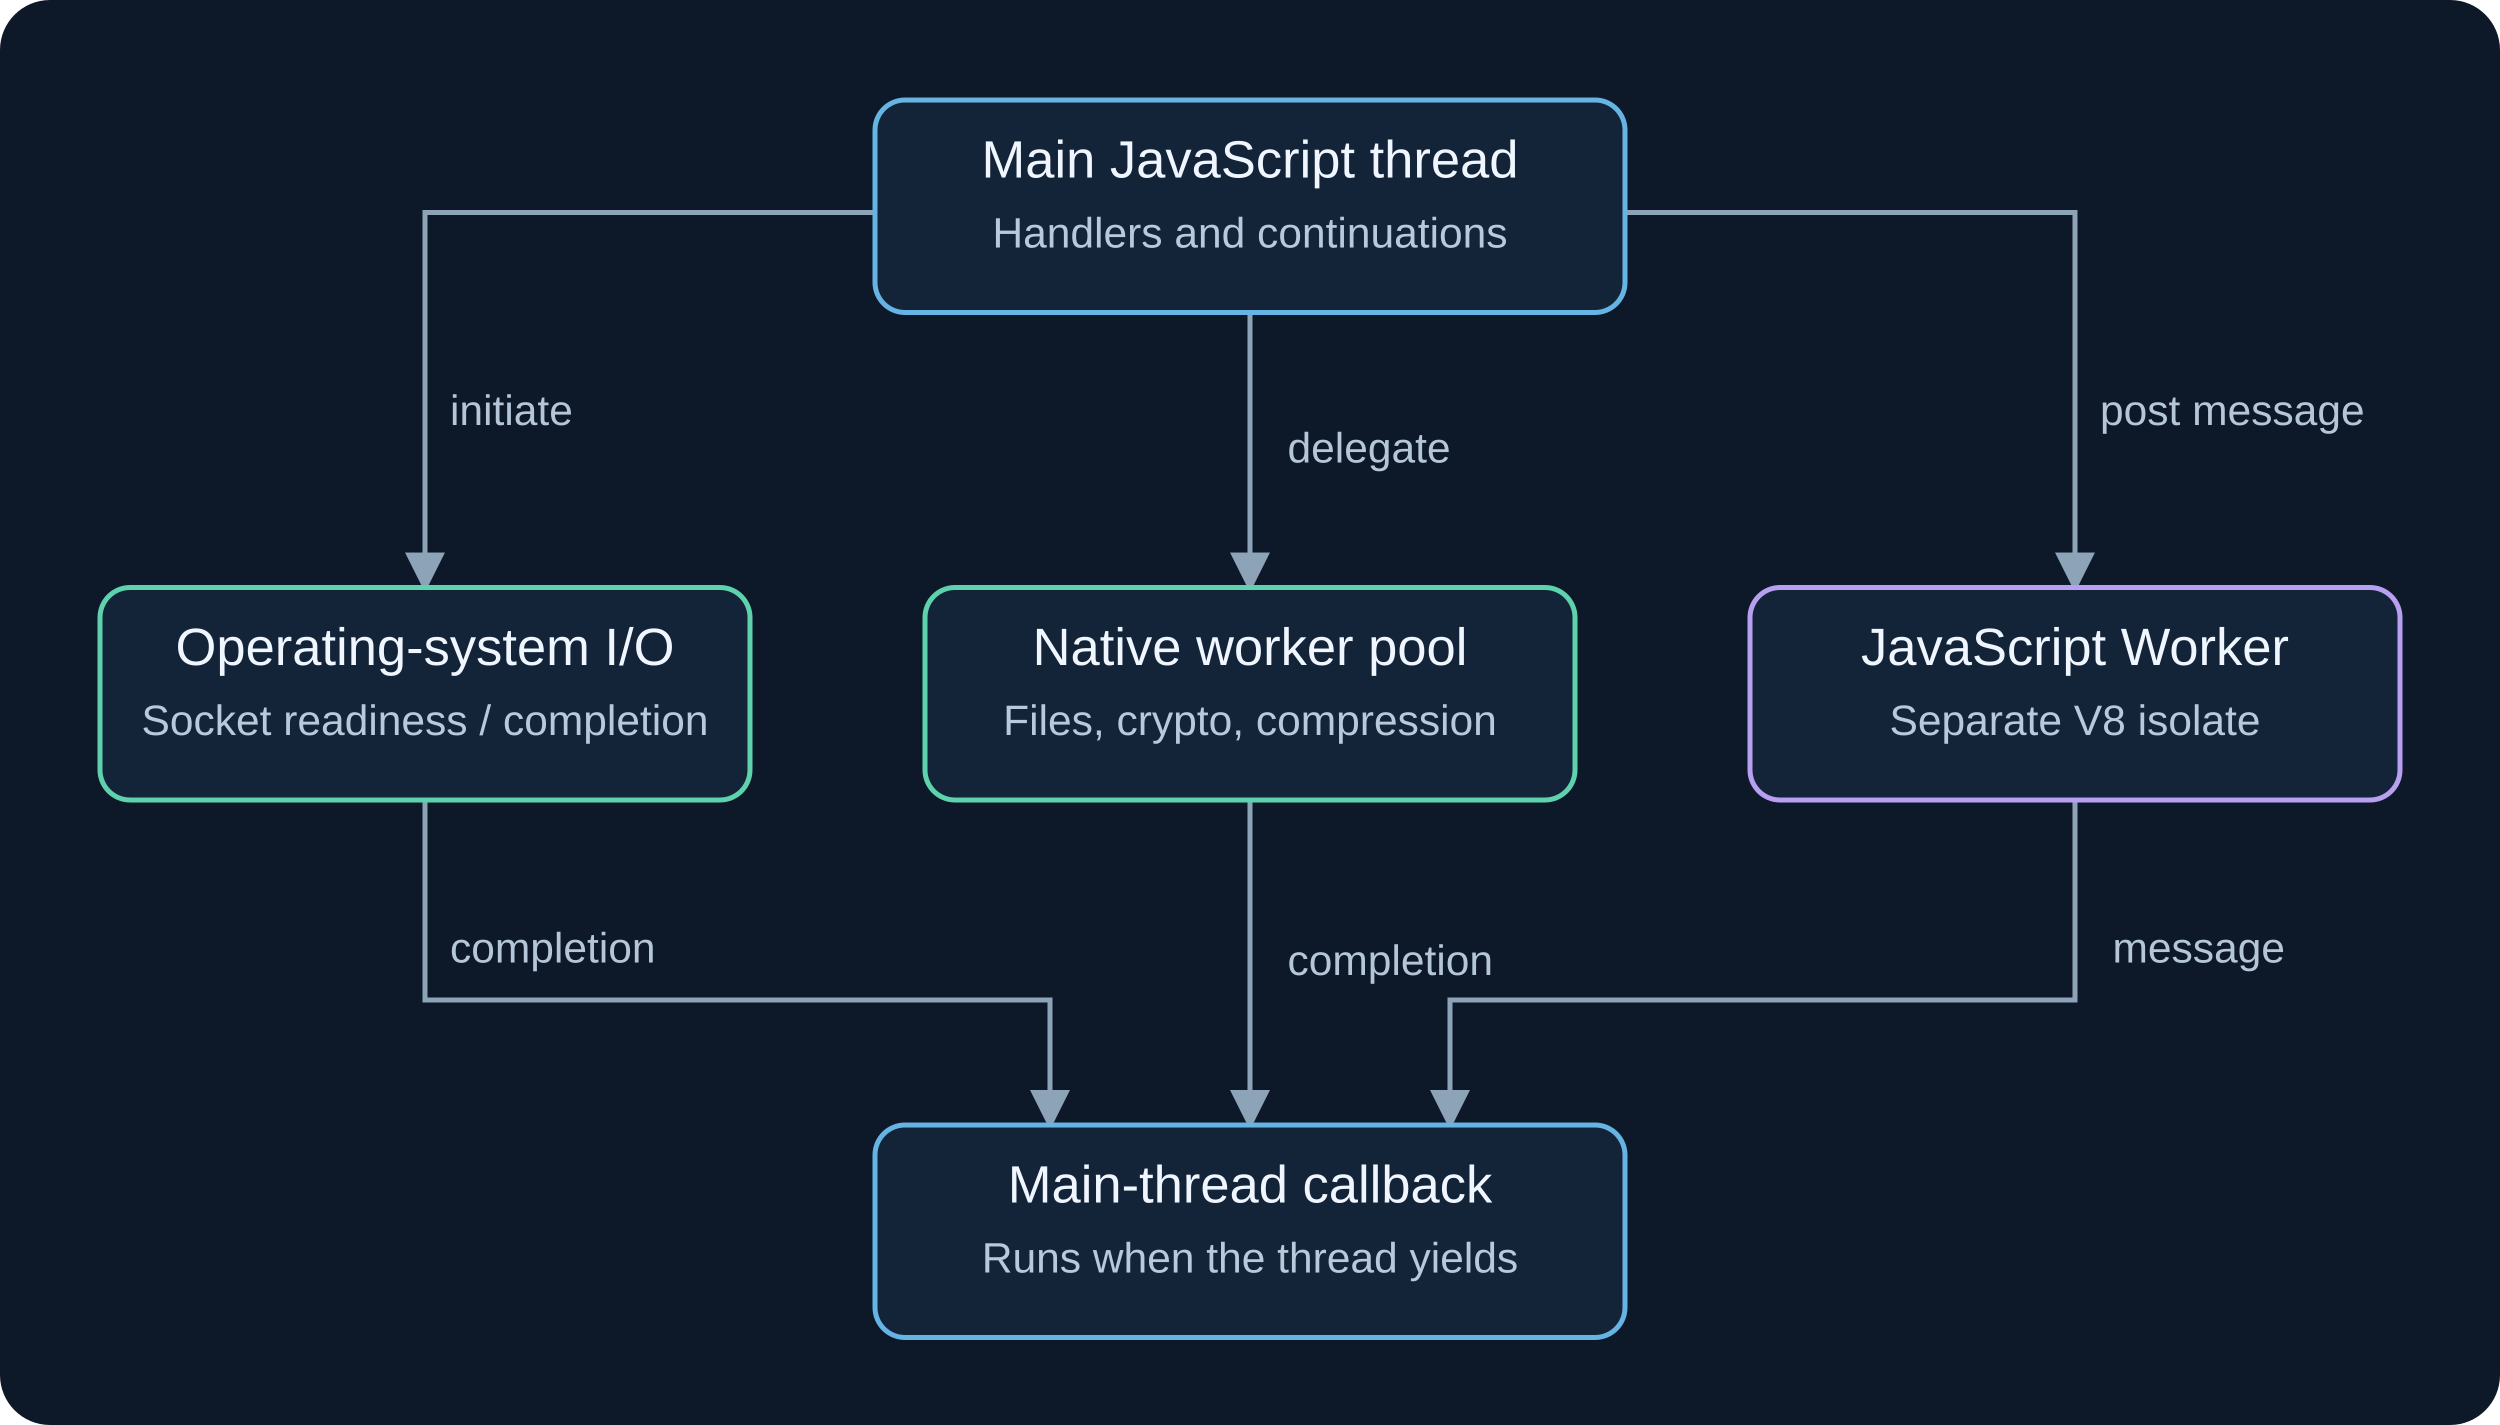
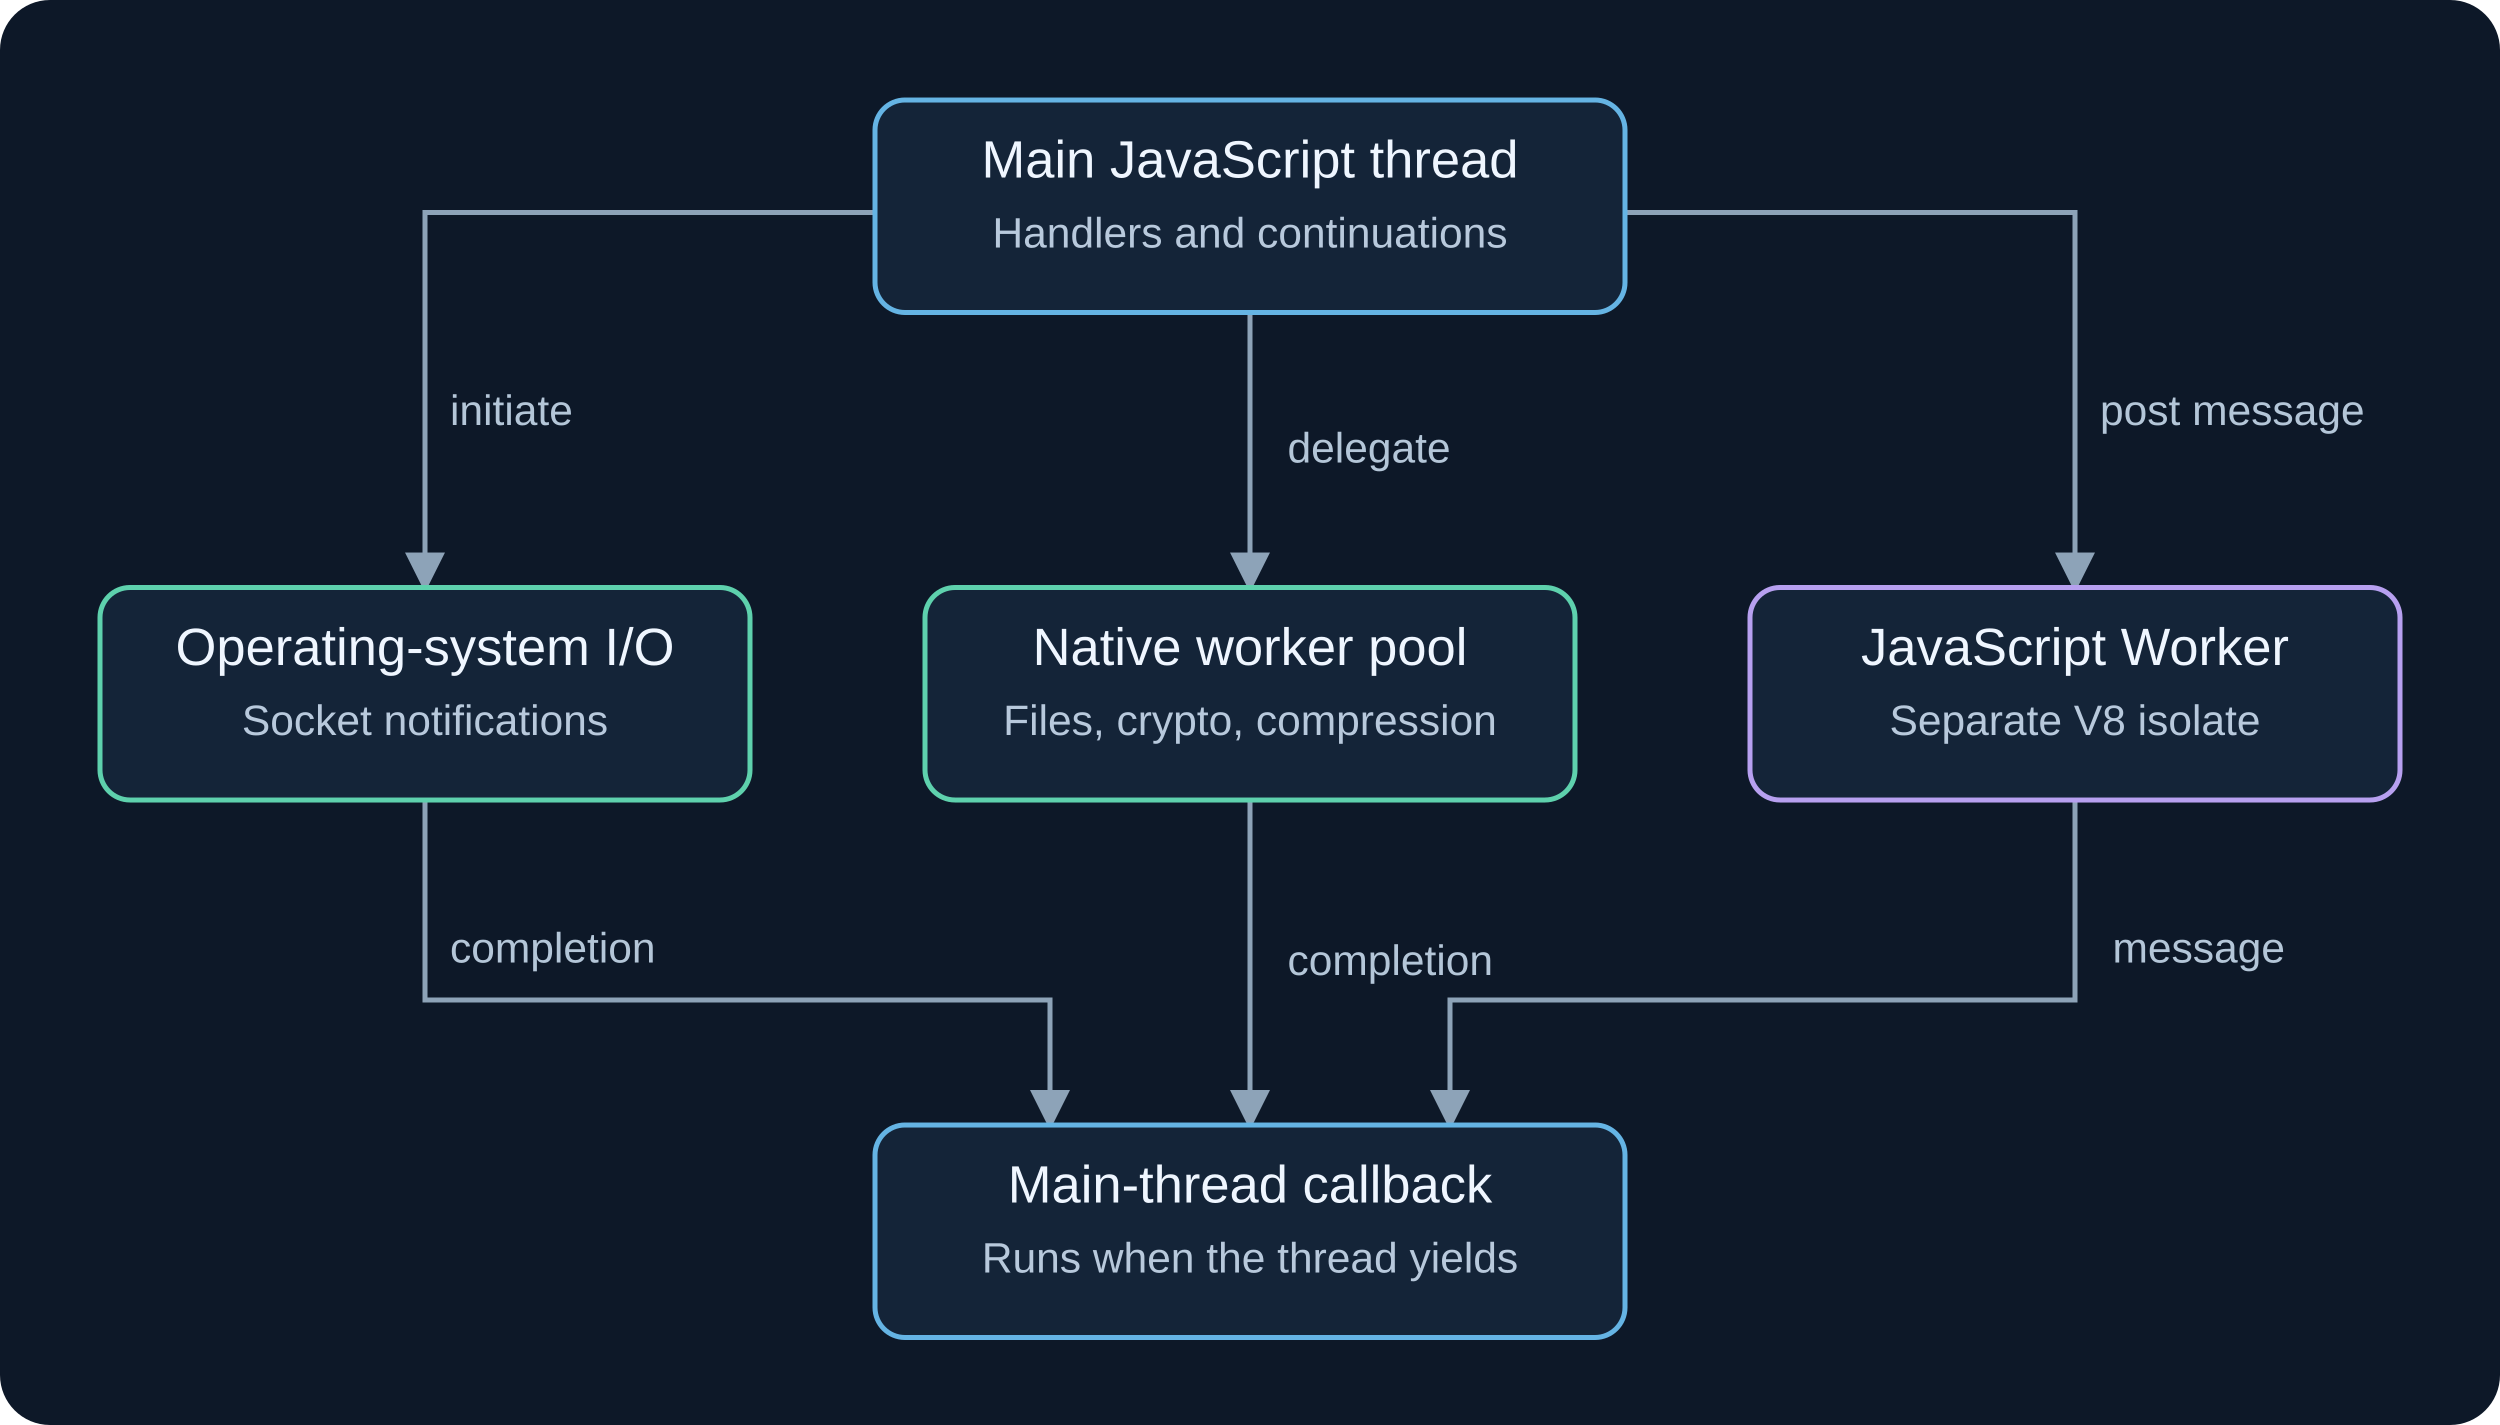
<svg xmlns="http://www.w3.org/2000/svg" width="1000" height="570" viewBox="0 0 1000 570" role="img" aria-labelledby="title desc">
  <defs>
    <marker id="arrow" markerWidth="8" markerHeight="8" refX="7" refY="4" orient="auto">
      <path d="M0 0 L8 4 L0 8Z" fill="#8da3b8" />
    </marker>
  </defs>
  <rect width="1000" height="570" rx="20" fill="#0d1828" />
  <path d="M350 85 H170 V235" fill="none" stroke="#8da3b8" stroke-width="2" marker-end="url(#arrow)" />
  <text x="180" y="170" fill="#b4c6d8" font-family="Arial,sans-serif" font-size="17">initiate</text>
  <path d="M500 125 V235" fill="none" stroke="#8da3b8" stroke-width="2" marker-end="url(#arrow)" />
  <text x="515" y="185" fill="#b4c6d8" font-family="Arial,sans-serif" font-size="17">delegate</text>
  <path d="M650 85 H830 V235" fill="none" stroke="#8da3b8" stroke-width="2" marker-end="url(#arrow)" />
  <text x="840" y="170" fill="#b4c6d8" font-family="Arial,sans-serif" font-size="17">post message</text>
  <path d="M170 320 V400 H420 V450" fill="none" stroke="#8da3b8" stroke-width="2" marker-end="url(#arrow)" />
  <text x="180" y="385" fill="#b4c6d8" font-family="Arial,sans-serif" font-size="17">completion</text>
  <path d="M500 320 V450" fill="none" stroke="#8da3b8" stroke-width="2" marker-end="url(#arrow)" />
  <text x="515" y="390" fill="#b4c6d8" font-family="Arial,sans-serif" font-size="17">completion</text>
  <path d="M830 320 V400 H580 V450" fill="none" stroke="#8da3b8" stroke-width="2" marker-end="url(#arrow)" />
  <text x="845" y="385" fill="#b4c6d8" font-family="Arial,sans-serif" font-size="17">message</text>
  <rect x="350" y="40" width="300" height="85" rx="12" fill="#142438" stroke="#65b4e4" stroke-width="2" />
  <text x="500.0" y="71" text-anchor="middle" fill="#eff6ff" font-family="Arial,sans-serif" font-size="21">Main JavaScript thread</text>
  <text x="500.0" y="99" text-anchor="middle" fill="#b8c9dc" font-family="Arial,sans-serif" font-size="17">Handlers and continuations</text>
  <rect x="40" y="235" width="260" height="85" rx="12" fill="#142438" stroke="#5ed1ad" stroke-width="2" />
  <text x="170.0" y="266" text-anchor="middle" fill="#eff6ff" font-family="Arial,sans-serif" font-size="21">Operating-system I/O</text>
-   <text x="170.0" y="294" text-anchor="middle" fill="#b8c9dc" font-family="Arial,sans-serif" font-size="17">Socket readiness / completion</text>
+   <text x="170.0" y="294" text-anchor="middle" fill="#b8c9dc" font-family="Arial,sans-serif" font-size="17">Socket notifications</text>
  <rect x="370" y="235" width="260" height="85" rx="12" fill="#142438" stroke="#5ed1ad" stroke-width="2" />
  <text x="500.0" y="266" text-anchor="middle" fill="#eff6ff" font-family="Arial,sans-serif" font-size="21">Native worker pool</text>
  <text x="500.0" y="294" text-anchor="middle" fill="#b8c9dc" font-family="Arial,sans-serif" font-size="17">Files, crypto, compression</text>
  <rect x="700" y="235" width="260" height="85" rx="12" fill="#142438" stroke="#b7a0f0" stroke-width="2" />
  <text x="830.0" y="266" text-anchor="middle" fill="#eff6ff" font-family="Arial,sans-serif" font-size="21">JavaScript Worker</text>
  <text x="830.0" y="294" text-anchor="middle" fill="#b8c9dc" font-family="Arial,sans-serif" font-size="17">Separate V8 isolate</text>
  <rect x="350" y="450" width="300" height="85" rx="12" fill="#142438" stroke="#65b4e4" stroke-width="2" />
  <text x="500.0" y="481" text-anchor="middle" fill="#eff6ff" font-family="Arial,sans-serif" font-size="21">Main-thread callback</text>
  <text x="500.0" y="509" text-anchor="middle" fill="#b8c9dc" font-family="Arial,sans-serif" font-size="17">Runs when the thread yields</text>
</svg>
